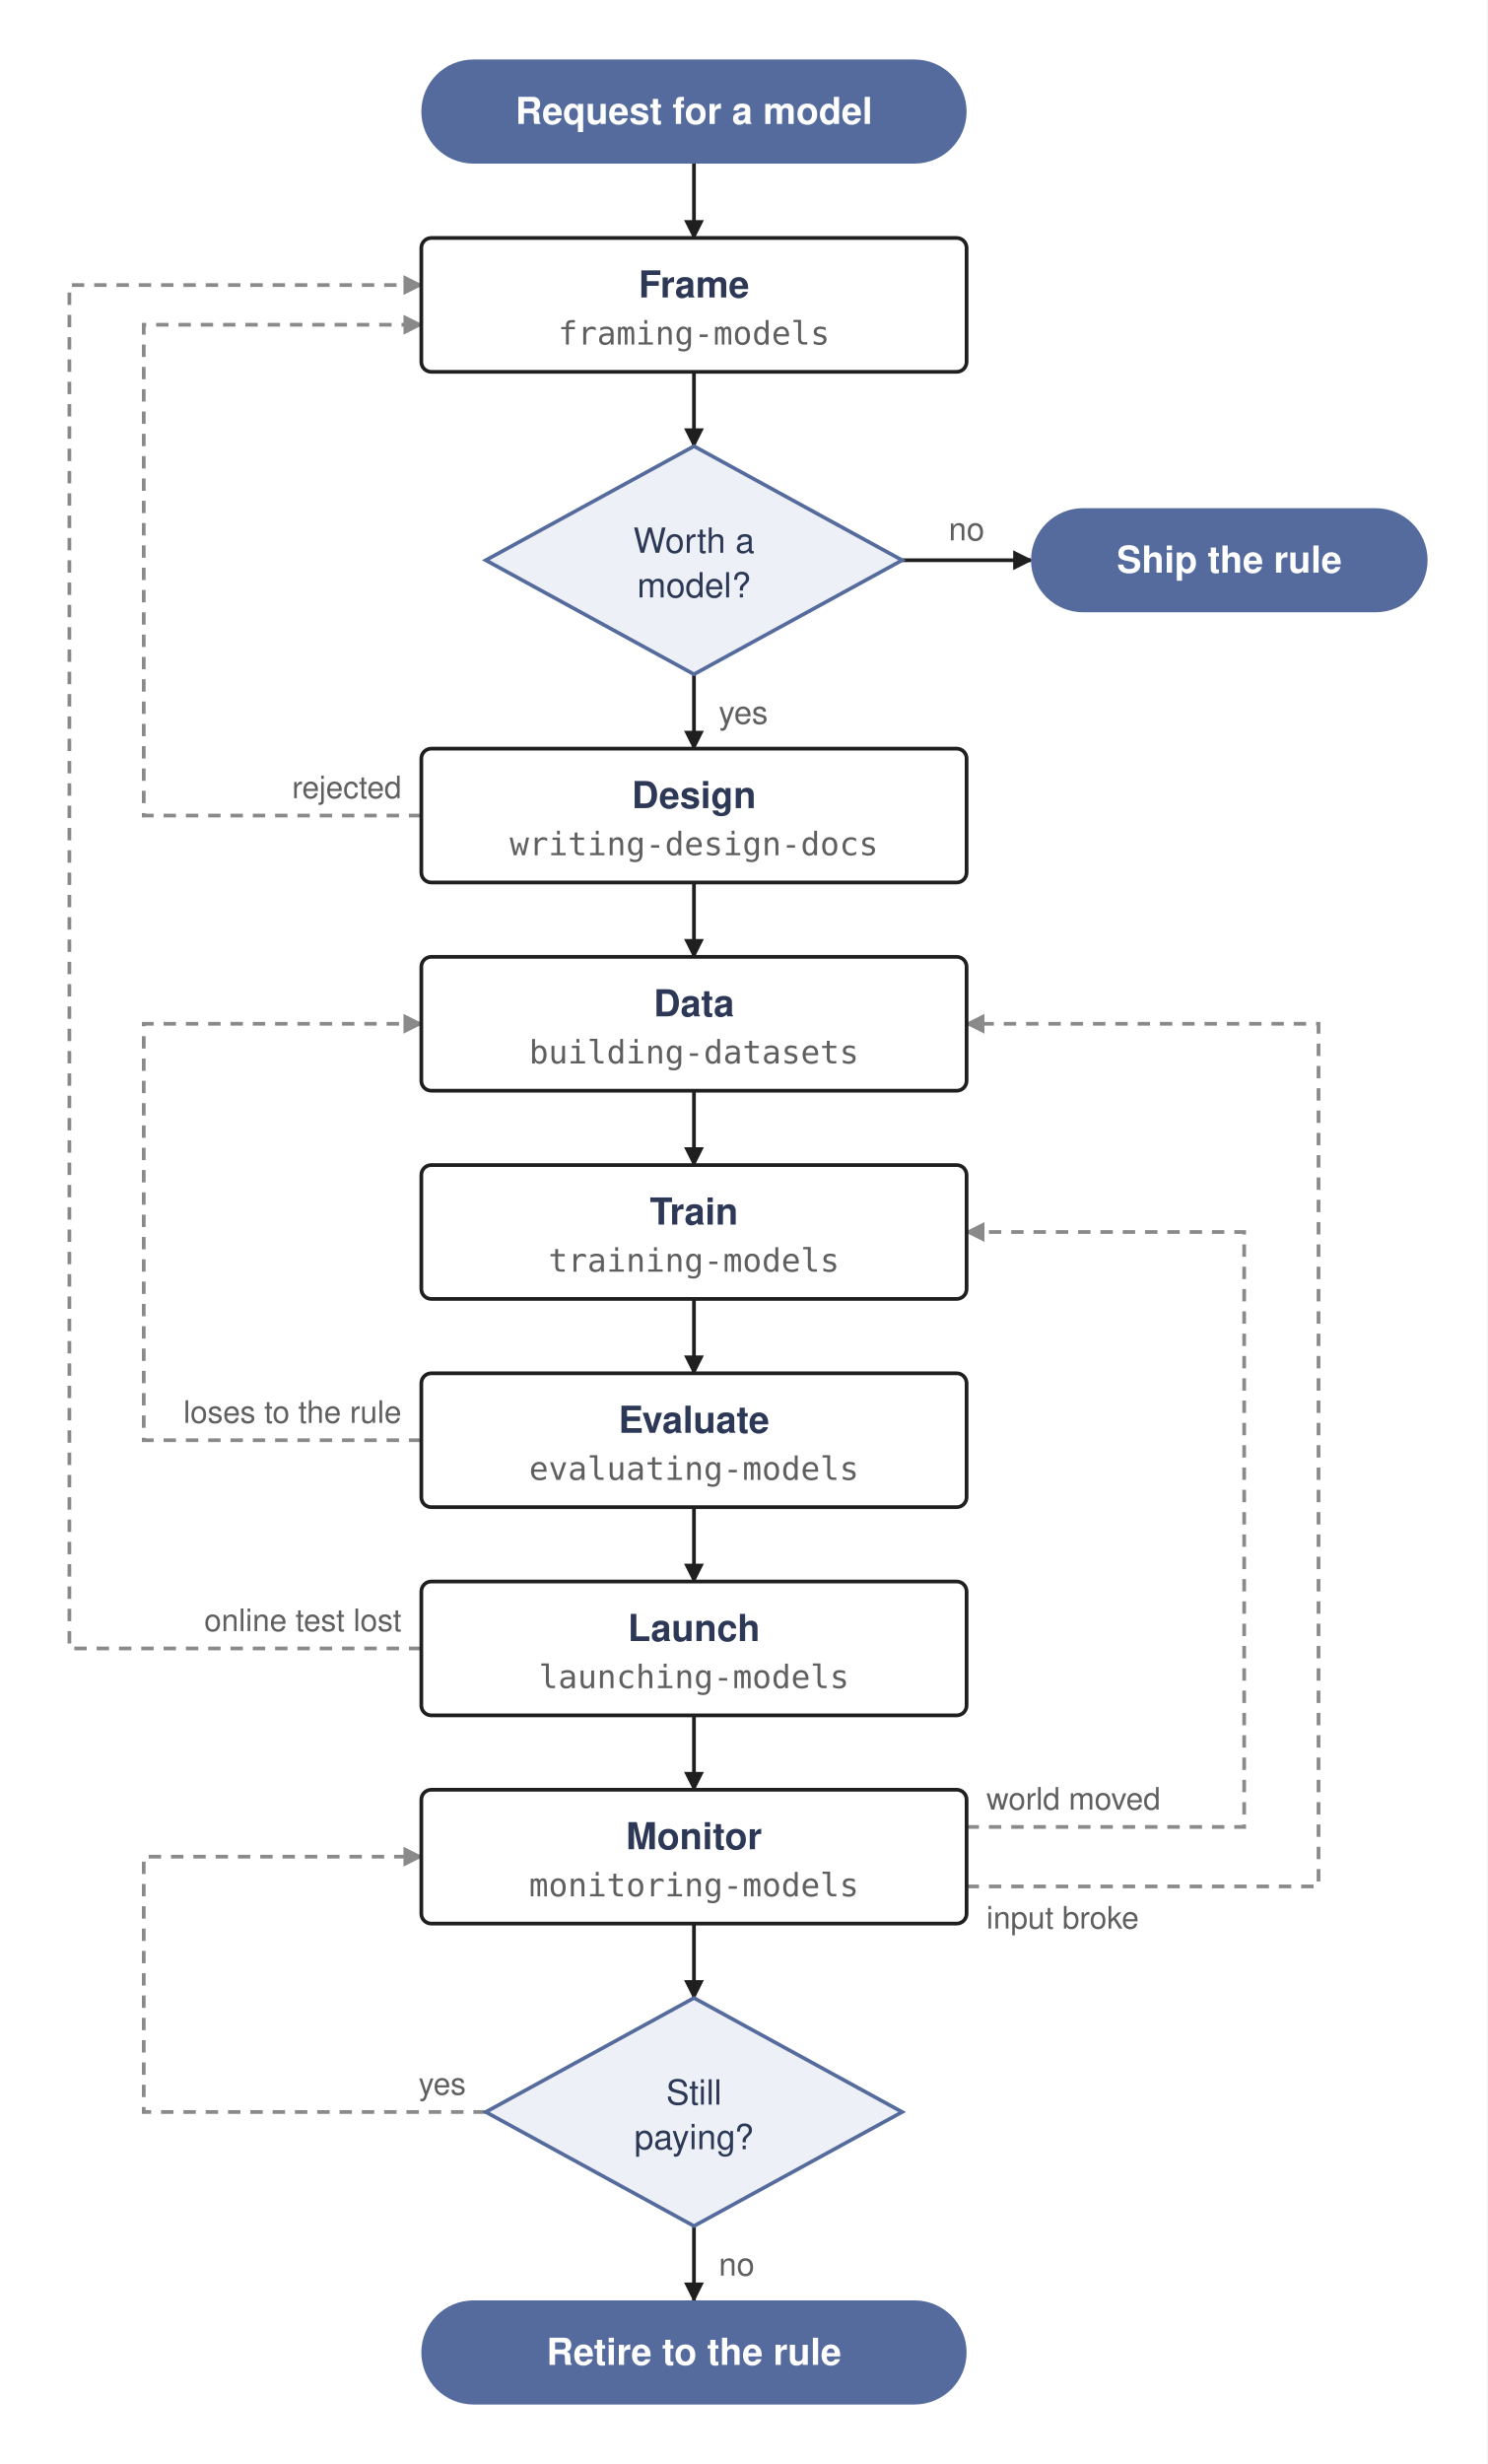
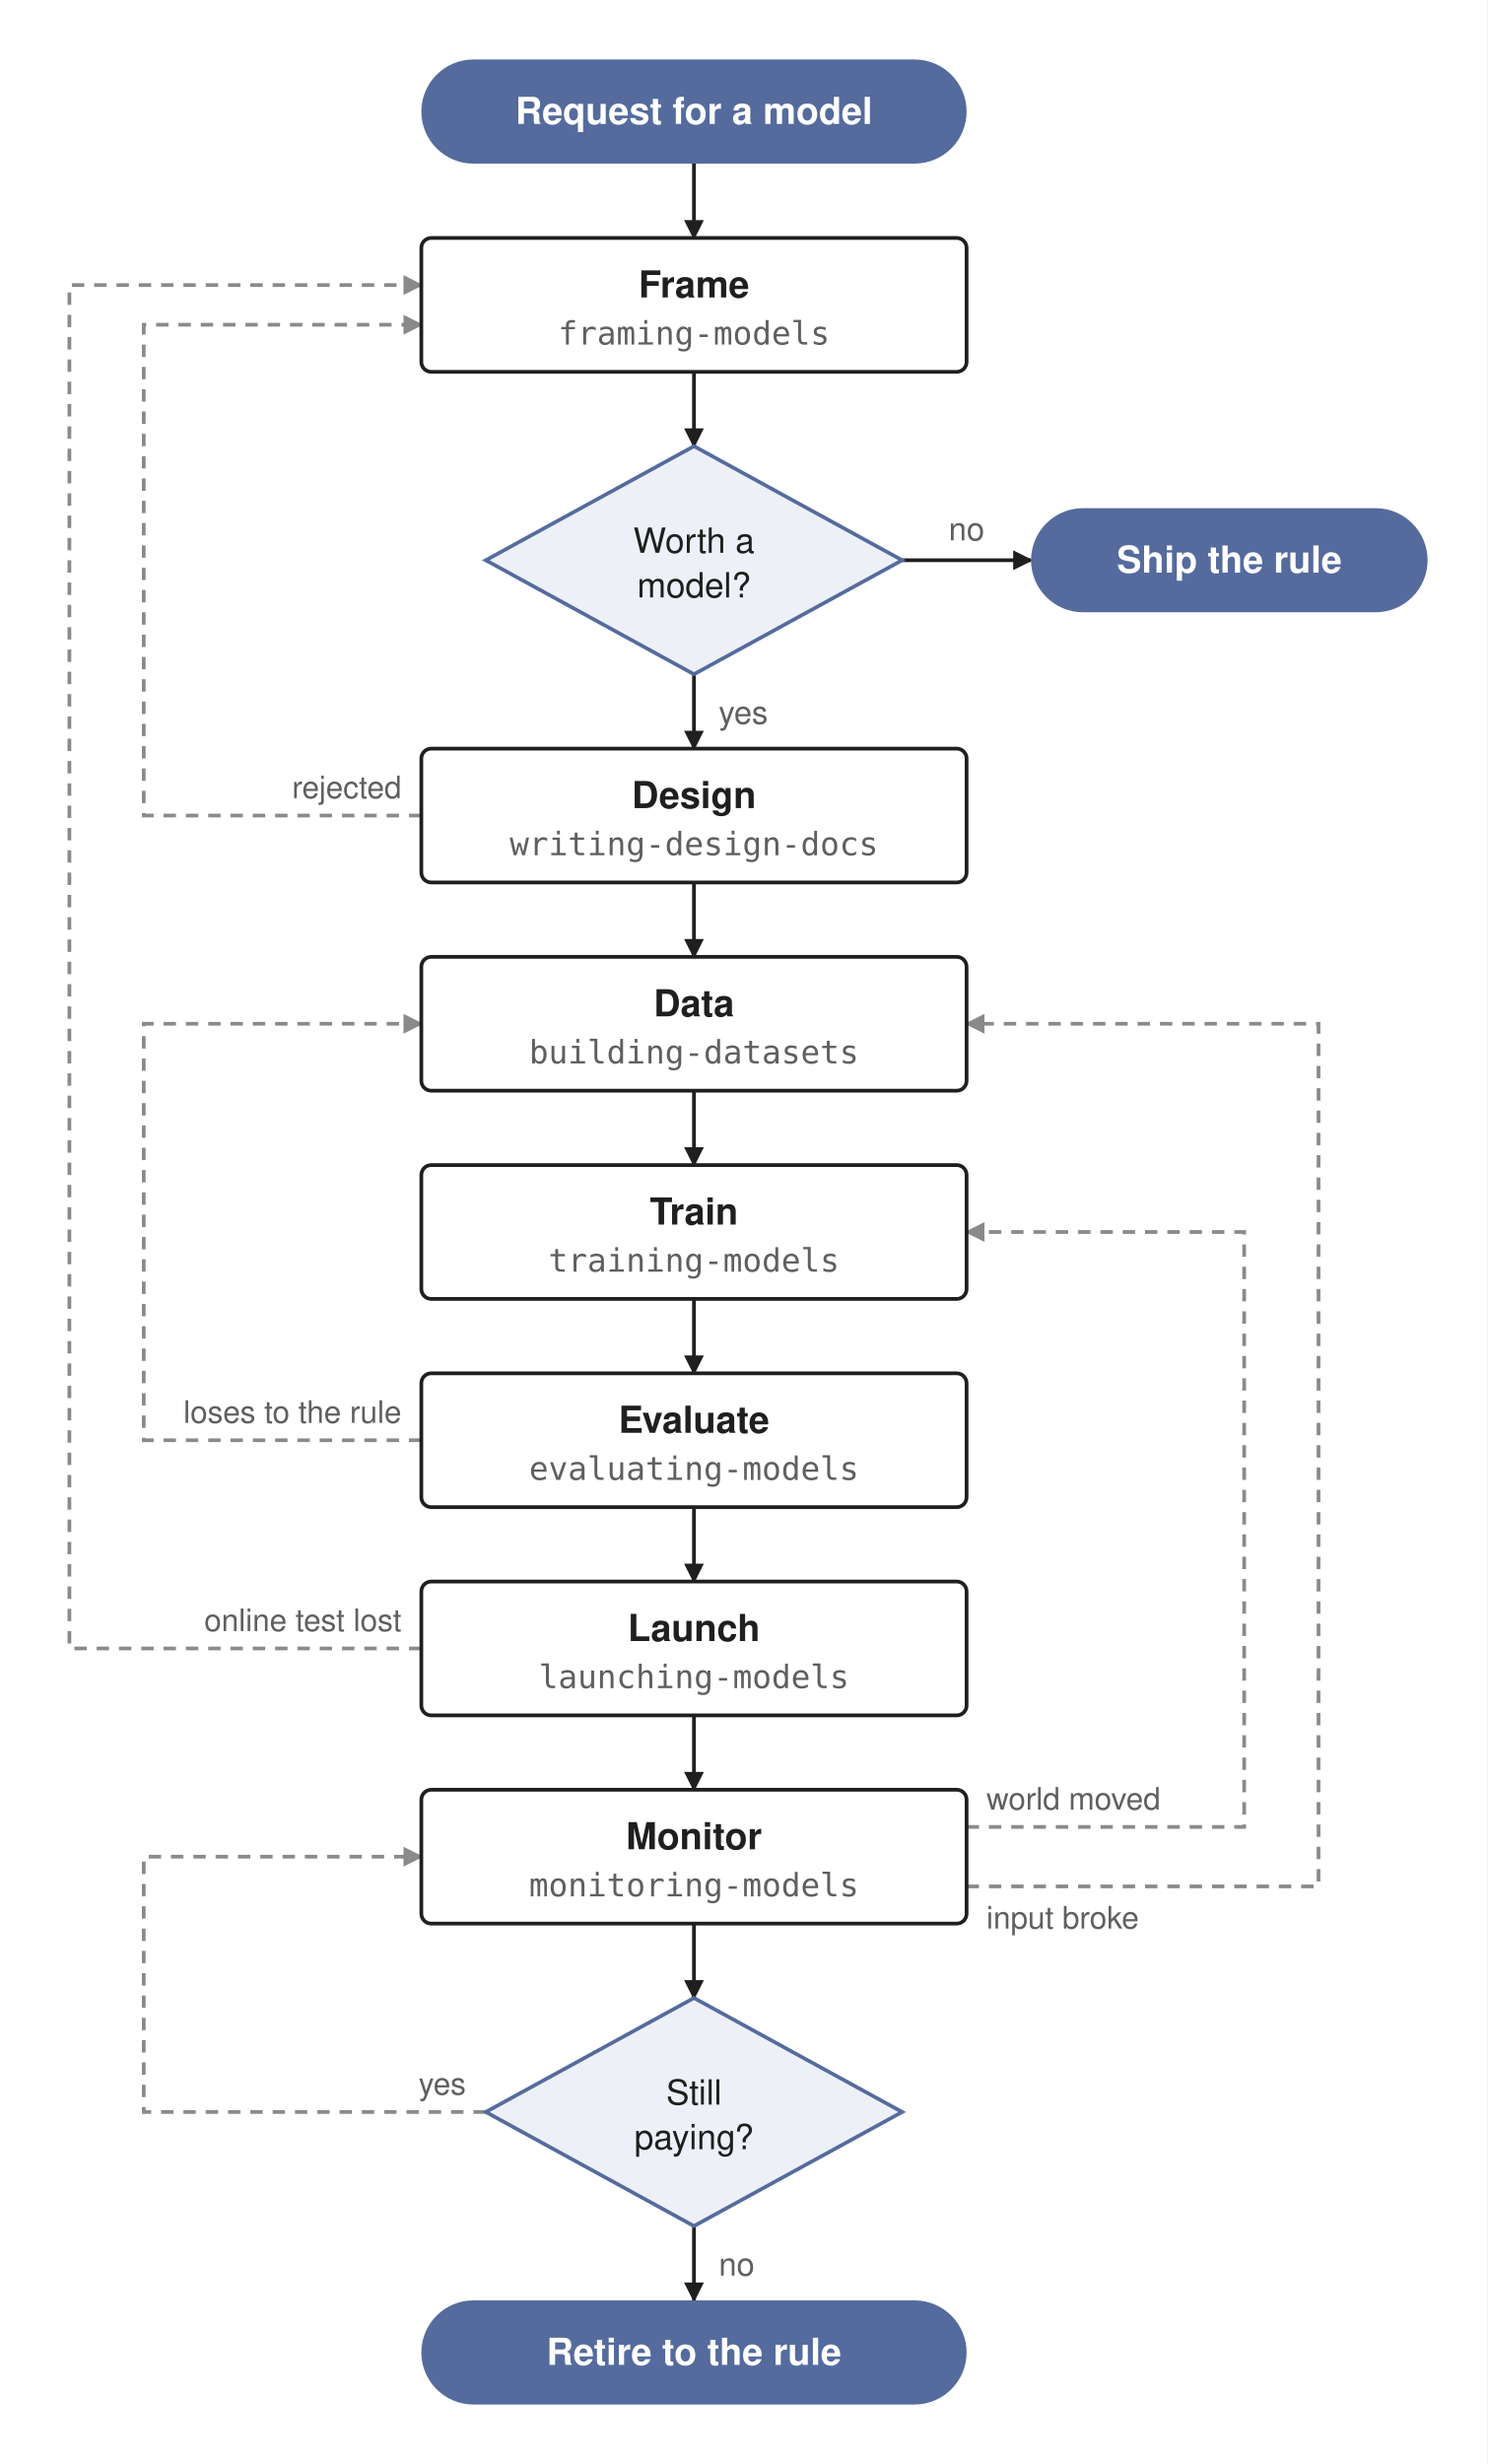
<svg xmlns="http://www.w3.org/2000/svg" viewBox="0 0 600 994" width="600" height="994" role="img" aria-labelledby="title desc">
  <defs>
    <marker id="main" viewBox="0 0 10 10" refX="9" refY="5" markerWidth="8" markerHeight="8" markerUnits="userSpaceOnUse" orient="auto">
      <path d="M0,0 L10,5 L0,10 z" fill="#1f1f1f" />
    </marker>
    <marker id="loop" viewBox="0 0 10 10" refX="9" refY="5" markerWidth="8" markerHeight="8" markerUnits="userSpaceOnUse" orient="auto">
      <path d="M0,0 L10,5 L0,10 z" fill="#8a8a8a" />
    </marker>
  </defs>
  <rect width="100%" height="100%" fill="#ffffff" />
  <path d="M280,66 L280,96" fill="none" stroke-width="1.5" stroke="#1f1f1f" marker-end="url(#main)" />
  <path d="M280,150 L280,180" fill="none" stroke-width="1.5" stroke="#1f1f1f" marker-end="url(#main)" />
  <path d="M280,272 L280,302" fill="none" stroke-width="1.5" stroke="#1f1f1f" marker-end="url(#main)" />
  <path d="M280,356 L280,386" fill="none" stroke-width="1.5" stroke="#1f1f1f" marker-end="url(#main)" />
  <path d="M280,440 L280,470" fill="none" stroke-width="1.5" stroke="#1f1f1f" marker-end="url(#main)" />
  <path d="M280,524 L280,554" fill="none" stroke-width="1.5" stroke="#1f1f1f" marker-end="url(#main)" />
  <path d="M280,608 L280,638" fill="none" stroke-width="1.5" stroke="#1f1f1f" marker-end="url(#main)" />
  <path d="M280,692 L280,722" fill="none" stroke-width="1.5" stroke="#1f1f1f" marker-end="url(#main)" />
  <path d="M280,776 L280,806" fill="none" stroke-width="1.5" stroke="#1f1f1f" marker-end="url(#main)" />
  <path d="M280,898 L280,928" fill="none" stroke-width="1.5" stroke="#1f1f1f" marker-end="url(#main)" />
  <text x="290" y="292" font-family="-apple-system, BlinkMacSystemFont, 'Segoe UI', Helvetica, Arial, sans-serif" font-size="13" font-weight="normal" fill="#5f5f5f" text-anchor="start">yes</text>
  <text x="290" y="918" font-family="-apple-system, BlinkMacSystemFont, 'Segoe UI', Helvetica, Arial, sans-serif" font-size="13" font-weight="normal" fill="#5f5f5f" text-anchor="start">no</text>
  <path d="M364,226 L416,226" fill="none" stroke-width="1.5" stroke="#1f1f1f" marker-end="url(#main)" />
  <text x="390" y="218" font-family="-apple-system, BlinkMacSystemFont, 'Segoe UI', Helvetica, Arial, sans-serif" font-size="13" font-weight="normal" fill="#5f5f5f" text-anchor="middle">no</text>
  <rect x="416" y="205" width="160" height="42" rx="21" fill="#556b9d" />
  <text x="496" y="231" font-family="-apple-system, BlinkMacSystemFont, 'Segoe UI', Helvetica, Arial, sans-serif" font-size="15" font-weight="600" fill="#ffffff" text-anchor="middle">Ship the rule</text>
  <path d="M170,329 L58,329 L58,131 L170,131" fill="none" stroke-width="1.5" stroke="#8a8a8a" stroke-dasharray="5 4" marker-end="url(#loop)" />
  <text x="162" y="322" font-family="-apple-system, BlinkMacSystemFont, 'Segoe UI', Helvetica, Arial, sans-serif" font-size="12.5" font-weight="normal" fill="#5f5f5f" text-anchor="end">rejected</text>
  <path d="M170,581 L58,581 L58,413 L170,413" fill="none" stroke-width="1.5" stroke="#8a8a8a" stroke-dasharray="5 4" marker-end="url(#loop)" />
  <text x="162" y="574" font-family="-apple-system, BlinkMacSystemFont, 'Segoe UI', Helvetica, Arial, sans-serif" font-size="12.5" font-weight="normal" fill="#5f5f5f" text-anchor="end">loses to the rule</text>
  <path d="M170,665 L28,665 L28,115 L170,115" fill="none" stroke-width="1.5" stroke="#8a8a8a" stroke-dasharray="5 4" marker-end="url(#loop)" />
  <text x="162" y="658" font-family="-apple-system, BlinkMacSystemFont, 'Segoe UI', Helvetica, Arial, sans-serif" font-size="12.5" font-weight="normal" fill="#5f5f5f" text-anchor="end">online test lost</text>
  <path d="M196,852 L58,852 L58,749 L170,749" fill="none" stroke-width="1.5" stroke="#8a8a8a" stroke-dasharray="5 4" marker-end="url(#loop)" />
  <text x="188" y="845" font-family="-apple-system, BlinkMacSystemFont, 'Segoe UI', Helvetica, Arial, sans-serif" font-size="12.5" font-weight="normal" fill="#5f5f5f" text-anchor="end">yes</text>
  <path d="M390,737 L502,737 L502,497 L390,497" fill="none" stroke-width="1.5" stroke="#8a8a8a" stroke-dasharray="5 4" marker-end="url(#loop)" />
  <text x="398" y="730" font-family="-apple-system, BlinkMacSystemFont, 'Segoe UI', Helvetica, Arial, sans-serif" font-size="12.5" font-weight="normal" fill="#5f5f5f" text-anchor="start">world moved</text>
  <path d="M390,761 L532,761 L532,413 L390,413" fill="none" stroke-width="1.5" stroke="#8a8a8a" stroke-dasharray="5 4" marker-end="url(#loop)" />
  <text x="398" y="778" font-family="-apple-system, BlinkMacSystemFont, 'Segoe UI', Helvetica, Arial, sans-serif" font-size="12.5" font-weight="normal" fill="#5f5f5f" text-anchor="start">input broke</text>
  <rect x="170" y="24" width="220" height="42" rx="21" fill="#556b9d" />
  <text x="280" y="50" font-family="-apple-system, BlinkMacSystemFont, 'Segoe UI', Helvetica, Arial, sans-serif" font-size="15" font-weight="600" fill="#ffffff" text-anchor="middle">Request for a model</text>
  <rect x="170" y="96" width="220" height="54" rx="4" fill="#ffffff" stroke="#1f1f1f" stroke-width="1.5" />
-   <text x="280" y="120" font-family="-apple-system, BlinkMacSystemFont, 'Segoe UI', Helvetica, Arial, sans-serif" font-size="15" font-weight="600" fill="#2c3856" text-anchor="middle">Frame</text>
+   <text x="280" y="120" font-family="-apple-system, BlinkMacSystemFont, 'Segoe UI', Helvetica, Arial, sans-serif" font-size="15" font-weight="600" fill="#1f1f1f" text-anchor="middle">Frame</text>
  <text x="280" y="139" font-family="ui-monospace, SFMono-Regular, Menlo, Consolas, monospace" font-size="13" font-weight="normal" fill="#5f5f5f" text-anchor="middle">framing-models</text>
  <polygon points="280,180 364,226 280,272 196,226" fill="#edf0f6" stroke="#556b9d" stroke-width="1.5" />
-   <text x="280" y="223" font-family="-apple-system, BlinkMacSystemFont, 'Segoe UI', Helvetica, Arial, sans-serif" font-size="14" font-weight="normal" fill="#2c3856" text-anchor="middle">Worth a</text>
-   <text x="280" y="241" font-family="-apple-system, BlinkMacSystemFont, 'Segoe UI', Helvetica, Arial, sans-serif" font-size="14" font-weight="normal" fill="#2c3856" text-anchor="middle">model?</text>
+   <text x="280" y="223" font-family="-apple-system, BlinkMacSystemFont, 'Segoe UI', Helvetica, Arial, sans-serif" font-size="14" font-weight="normal" fill="#1f1f1f" text-anchor="middle">Worth a</text>
+   <text x="280" y="241" font-family="-apple-system, BlinkMacSystemFont, 'Segoe UI', Helvetica, Arial, sans-serif" font-size="14" font-weight="normal" fill="#1f1f1f" text-anchor="middle">model?</text>
  <rect x="170" y="302" width="220" height="54" rx="4" fill="#ffffff" stroke="#1f1f1f" stroke-width="1.5" />
-   <text x="280" y="326" font-family="-apple-system, BlinkMacSystemFont, 'Segoe UI', Helvetica, Arial, sans-serif" font-size="15" font-weight="600" fill="#2c3856" text-anchor="middle">Design</text>
+   <text x="280" y="326" font-family="-apple-system, BlinkMacSystemFont, 'Segoe UI', Helvetica, Arial, sans-serif" font-size="15" font-weight="600" fill="#1f1f1f" text-anchor="middle">Design</text>
  <text x="280" y="345" font-family="ui-monospace, SFMono-Regular, Menlo, Consolas, monospace" font-size="13" font-weight="normal" fill="#5f5f5f" text-anchor="middle">writing-design-docs</text>
  <rect x="170" y="386" width="220" height="54" rx="4" fill="#ffffff" stroke="#1f1f1f" stroke-width="1.5" />
-   <text x="280" y="410" font-family="-apple-system, BlinkMacSystemFont, 'Segoe UI', Helvetica, Arial, sans-serif" font-size="15" font-weight="600" fill="#2c3856" text-anchor="middle">Data</text>
+   <text x="280" y="410" font-family="-apple-system, BlinkMacSystemFont, 'Segoe UI', Helvetica, Arial, sans-serif" font-size="15" font-weight="600" fill="#1f1f1f" text-anchor="middle">Data</text>
  <text x="280" y="429" font-family="ui-monospace, SFMono-Regular, Menlo, Consolas, monospace" font-size="13" font-weight="normal" fill="#5f5f5f" text-anchor="middle">building-datasets</text>
  <rect x="170" y="470" width="220" height="54" rx="4" fill="#ffffff" stroke="#1f1f1f" stroke-width="1.5" />
-   <text x="280" y="494" font-family="-apple-system, BlinkMacSystemFont, 'Segoe UI', Helvetica, Arial, sans-serif" font-size="15" font-weight="600" fill="#2c3856" text-anchor="middle">Train</text>
+   <text x="280" y="494" font-family="-apple-system, BlinkMacSystemFont, 'Segoe UI', Helvetica, Arial, sans-serif" font-size="15" font-weight="600" fill="#1f1f1f" text-anchor="middle">Train</text>
  <text x="280" y="513" font-family="ui-monospace, SFMono-Regular, Menlo, Consolas, monospace" font-size="13" font-weight="normal" fill="#5f5f5f" text-anchor="middle">training-models</text>
  <rect x="170" y="554" width="220" height="54" rx="4" fill="#ffffff" stroke="#1f1f1f" stroke-width="1.5" />
-   <text x="280" y="578" font-family="-apple-system, BlinkMacSystemFont, 'Segoe UI', Helvetica, Arial, sans-serif" font-size="15" font-weight="600" fill="#2c3856" text-anchor="middle">Evaluate</text>
+   <text x="280" y="578" font-family="-apple-system, BlinkMacSystemFont, 'Segoe UI', Helvetica, Arial, sans-serif" font-size="15" font-weight="600" fill="#1f1f1f" text-anchor="middle">Evaluate</text>
  <text x="280" y="597" font-family="ui-monospace, SFMono-Regular, Menlo, Consolas, monospace" font-size="13" font-weight="normal" fill="#5f5f5f" text-anchor="middle">evaluating-models</text>
  <rect x="170" y="638" width="220" height="54" rx="4" fill="#ffffff" stroke="#1f1f1f" stroke-width="1.5" />
-   <text x="280" y="662" font-family="-apple-system, BlinkMacSystemFont, 'Segoe UI', Helvetica, Arial, sans-serif" font-size="15" font-weight="600" fill="#2c3856" text-anchor="middle">Launch</text>
+   <text x="280" y="662" font-family="-apple-system, BlinkMacSystemFont, 'Segoe UI', Helvetica, Arial, sans-serif" font-size="15" font-weight="600" fill="#1f1f1f" text-anchor="middle">Launch</text>
  <text x="280" y="681" font-family="ui-monospace, SFMono-Regular, Menlo, Consolas, monospace" font-size="13" font-weight="normal" fill="#5f5f5f" text-anchor="middle">launching-models</text>
  <rect x="170" y="722" width="220" height="54" rx="4" fill="#ffffff" stroke="#1f1f1f" stroke-width="1.5" />
-   <text x="280" y="746" font-family="-apple-system, BlinkMacSystemFont, 'Segoe UI', Helvetica, Arial, sans-serif" font-size="15" font-weight="600" fill="#2c3856" text-anchor="middle">Monitor</text>
+   <text x="280" y="746" font-family="-apple-system, BlinkMacSystemFont, 'Segoe UI', Helvetica, Arial, sans-serif" font-size="15" font-weight="600" fill="#1f1f1f" text-anchor="middle">Monitor</text>
  <text x="280" y="765" font-family="ui-monospace, SFMono-Regular, Menlo, Consolas, monospace" font-size="13" font-weight="normal" fill="#5f5f5f" text-anchor="middle">monitoring-models</text>
  <polygon points="280,806 364,852 280,898 196,852" fill="#edf0f6" stroke="#556b9d" stroke-width="1.5" />
-   <text x="280" y="849" font-family="-apple-system, BlinkMacSystemFont, 'Segoe UI', Helvetica, Arial, sans-serif" font-size="14" font-weight="normal" fill="#2c3856" text-anchor="middle">Still</text>
-   <text x="280" y="867" font-family="-apple-system, BlinkMacSystemFont, 'Segoe UI', Helvetica, Arial, sans-serif" font-size="14" font-weight="normal" fill="#2c3856" text-anchor="middle">paying?</text>
+   <text x="280" y="849" font-family="-apple-system, BlinkMacSystemFont, 'Segoe UI', Helvetica, Arial, sans-serif" font-size="14" font-weight="normal" fill="#1f1f1f" text-anchor="middle">Still</text>
+   <text x="280" y="867" font-family="-apple-system, BlinkMacSystemFont, 'Segoe UI', Helvetica, Arial, sans-serif" font-size="14" font-weight="normal" fill="#1f1f1f" text-anchor="middle">paying?</text>
  <rect x="170" y="928" width="220" height="42" rx="21" fill="#556b9d" />
  <text x="280" y="954" font-family="-apple-system, BlinkMacSystemFont, 'Segoe UI', Helvetica, Arial, sans-serif" font-size="15" font-weight="600" fill="#ffffff" text-anchor="middle">Retire to the rule</text>
</svg>
